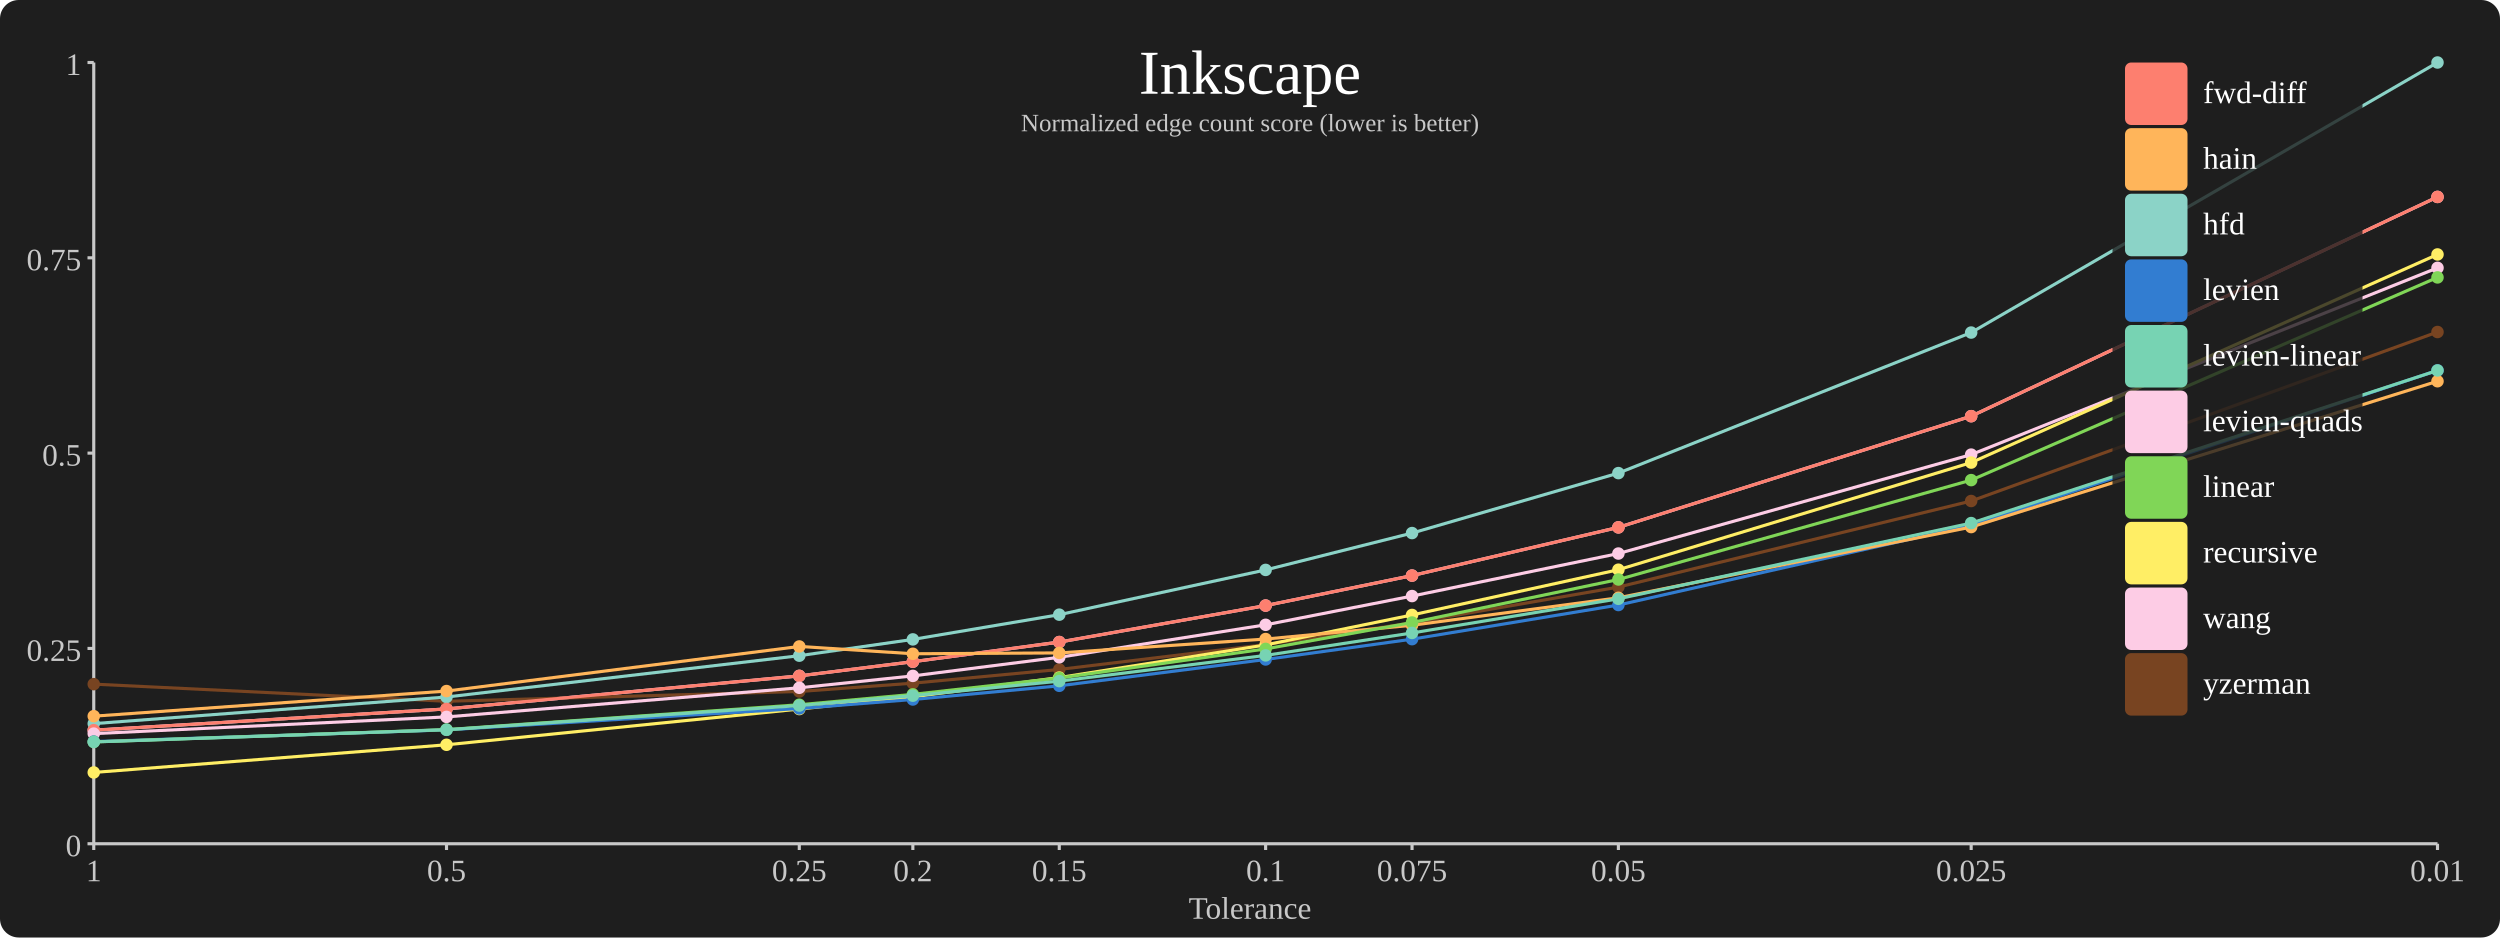
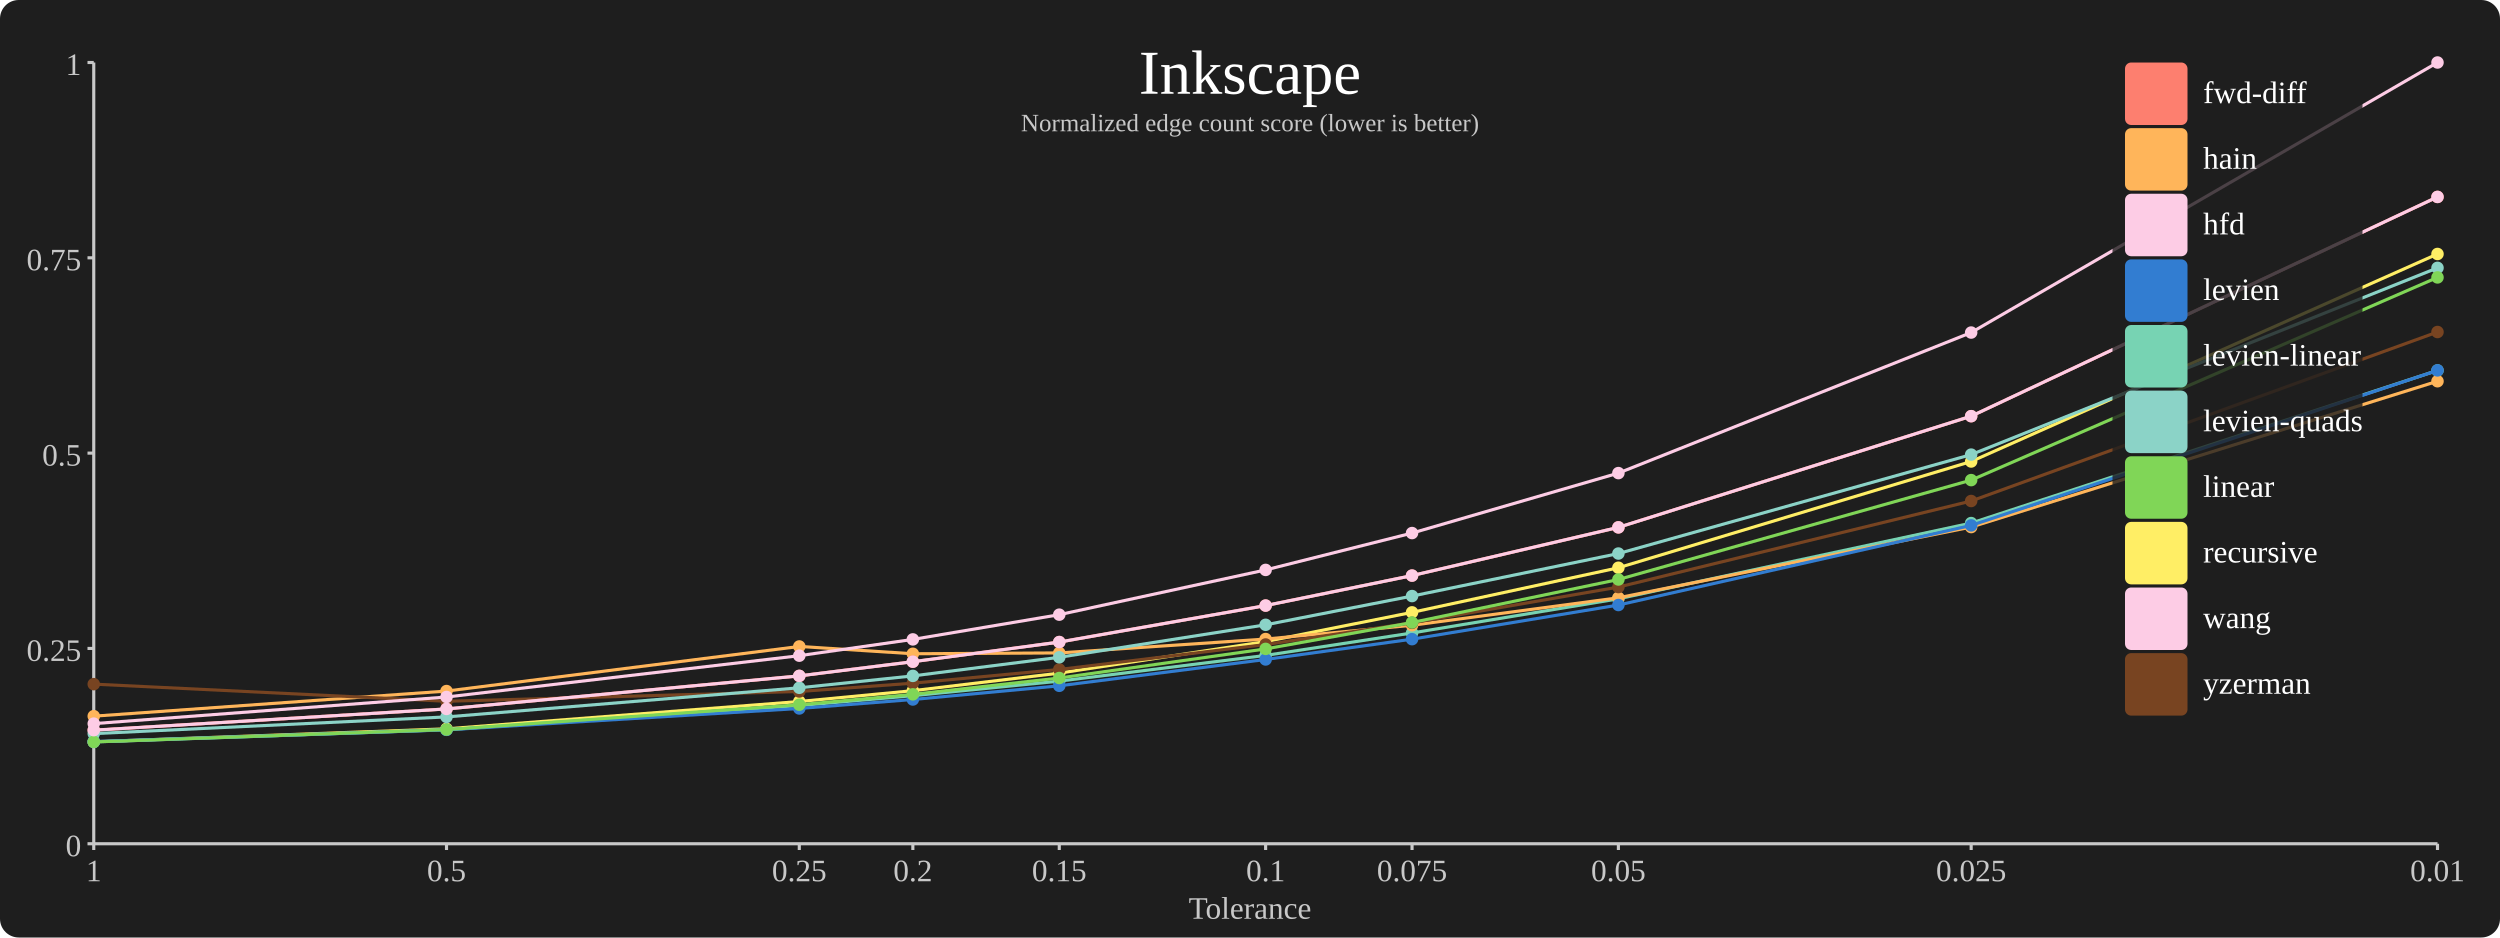
<svg xmlns="http://www.w3.org/2000/svg" viewBox="0 0 800 300">
  <rect x="0" y="0" width="800" height="300" ry="6" style="fill:rgb(30,30,30);stroke:none;fill-opacity:1;stroke-opacity:1;" />
  <path d="M 30 20 L 30 270" style="stroke:rgb(200,200,200);stroke-width:1" />
  <path d="M 30 270 L 780 270" style="stroke:rgb(200,200,200);stroke-width:1" />
  <path d="M 780 270 L 780 272" style="stroke:rgb(200,200,200);stroke-width:1" />
  <text x="780" y="282" style="font-size:10px;fill:rgb(200,200,200);text-anchor:middle;text-align:center;"> 0.01 </text>
  <path d="M 630.772 270 L 630.772 272" style="stroke:rgb(200,200,200);stroke-width:1" />
  <text x="630.772" y="282" style="font-size:10px;fill:rgb(200,200,200);text-anchor:middle;text-align:center;"> 0.025 </text>
  <path d="M 517.886 270 L 517.886 272" style="stroke:rgb(200,200,200);stroke-width:1" />
  <text x="517.886" y="282" style="font-size:10px;fill:rgb(200,200,200);text-anchor:middle;text-align:center;"> 0.05 </text>
  <path d="M 451.852 270 L 451.852 272" style="stroke:rgb(200,200,200);stroke-width:1" />
  <text x="451.852" y="282" style="font-size:10px;fill:rgb(200,200,200);text-anchor:middle;text-align:center;"> 0.075 </text>
  <path d="M 405 270 L 405 272" style="stroke:rgb(200,200,200);stroke-width:1" />
  <text x="405" y="282" style="font-size:10px;fill:rgb(200,200,200);text-anchor:middle;text-align:center;"> 0.1 </text>
  <path d="M 338.966 270 L 338.966 272" style="stroke:rgb(200,200,200);stroke-width:1" />
  <text x="338.966" y="282" style="font-size:10px;fill:rgb(200,200,200);text-anchor:middle;text-align:center;"> 0.15 </text>
  <path d="M 292.114 270 L 292.114 272" style="stroke:rgb(200,200,200);stroke-width:1" />
  <text x="292.114" y="282" style="font-size:10px;fill:rgb(200,200,200);text-anchor:middle;text-align:center;"> 0.2 </text>
  <path d="M 255.773 270 L 255.773 272" style="stroke:rgb(200,200,200);stroke-width:1" />
  <text x="255.773" y="282" style="font-size:10px;fill:rgb(200,200,200);text-anchor:middle;text-align:center;"> 0.25 </text>
  <path d="M 142.886 270 L 142.886 272" style="stroke:rgb(200,200,200);stroke-width:1" />
  <text x="142.886" y="282" style="font-size:10px;fill:rgb(200,200,200);text-anchor:middle;text-align:center;"> 0.5 </text>
  <path d="M 30 270 L 30 272" style="stroke:rgb(200,200,200);stroke-width:1" />
  <text x="30" y="282" style="font-size:10px;fill:rgb(200,200,200);text-anchor:middle;text-align:center;"> 1 </text>
  <path d="M 28 270 L 30 270" style="stroke:rgb(200,200,200);stroke-width:1" />
  <text x="26" y="274" style="font-size:10px;fill:rgb(200,200,200);text-anchor:end;text-align:right;"> 0 </text>
  <path d="M 28 207.5 L 30 207.5" style="stroke:rgb(200,200,200);stroke-width:1" />
  <text x="26" y="211.5" style="font-size:10px;fill:rgb(200,200,200);text-anchor:end;text-align:right;"> 0.25 </text>
  <path d="M 28 145 L 30 145" style="stroke:rgb(200,200,200);stroke-width:1" />
  <text x="26" y="149" style="font-size:10px;fill:rgb(200,200,200);text-anchor:end;text-align:right;"> 0.5 </text>
  <path d="M 28 82.5 L 30 82.5" style="stroke:rgb(200,200,200);stroke-width:1" />
  <text x="26" y="86.5" style="font-size:10px;fill:rgb(200,200,200);text-anchor:end;text-align:right;"> 0.75 </text>
  <path d="M 28 20 L 30 20" style="stroke:rgb(200,200,200);stroke-width:1" />
  <text x="26" y="24" style="font-size:10px;fill:rgb(200,200,200);text-anchor:end;text-align:right;"> 1 </text>
  <text x="400" y="294" style="font-size:10px;fill:rgb(200,200,200);text-anchor:middle;text-align:center;"> Tolerance </text>
+   <circle cx="780" cy="81.275" r="2" style="fill:rgb(255,238,101);stroke:none;fill-opacity:1;stroke-opacity:1;" />
+   <path d="M 780 81.275 L 630.772 147.677" style="stroke:rgb(255,238,101);stroke-width:1" />
+   <circle cx="630.772" cy="147.677" r="2" style="fill:rgb(255,238,101);stroke:none;fill-opacity:1;stroke-opacity:1;" />
+   <path d="M 630.772 147.677 L 517.886 181.677" style="stroke:rgb(255,238,101);stroke-width:1" />
+   <circle cx="517.886" cy="181.677" r="2" style="fill:rgb(255,238,101);stroke:none;fill-opacity:1;stroke-opacity:1;" />
+   <path d="M 517.886 181.677 L 451.852 195.952" style="stroke:rgb(255,238,101);stroke-width:1" />
+   <circle cx="451.852" cy="195.952" r="2" style="fill:rgb(255,238,101);stroke:none;fill-opacity:1;stroke-opacity:1;" />
+   <path d="M 451.852 195.952 L 405 205.295" style="stroke:rgb(255,238,101);stroke-width:1" />
+   <circle cx="405" cy="205.295" r="2" style="fill:rgb(255,238,101);stroke:none;fill-opacity:1;stroke-opacity:1;" />
+   <path d="M 405 205.295 L 338.966 215.4" style="stroke:rgb(255,238,101);stroke-width:1" />
+   <circle cx="338.966" cy="215.4" r="2" style="fill:rgb(255,238,101);stroke:none;fill-opacity:1;stroke-opacity:1;" />
+   <path d="M 338.966 215.4 L 292.114 221.015" style="stroke:rgb(255,238,101);stroke-width:1" />
+   <circle cx="292.114" cy="221.015" r="2" style="fill:rgb(255,238,101);stroke:none;fill-opacity:1;stroke-opacity:1;" />
+   <path d="M 292.114 221.015 L 255.773 224.478" style="stroke:rgb(255,238,101);stroke-width:1" />
+   <circle cx="255.773" cy="224.478" r="2" style="fill:rgb(255,238,101);stroke:none;fill-opacity:1;stroke-opacity:1;" />
+   <path d="M 255.773 224.478 L 142.886 233.225" style="stroke:rgb(255,238,101);stroke-width:1" />
+   <circle cx="142.886" cy="233.225" r="2" style="fill:rgb(255,238,101);stroke:none;fill-opacity:1;stroke-opacity:1;" />
+   <path d="M 142.886 233.225 L 30 237.35" style="stroke:rgb(255,238,101);stroke-width:1" />
+   <circle cx="30" cy="237.35" r="2" style="fill:rgb(255,238,101);stroke:none;fill-opacity:1;stroke-opacity:1;" />
+   <circle cx="780" cy="118.542" r="2" style="fill:rgb(119,211,179);stroke:none;fill-opacity:1;stroke-opacity:1;" />
+   <path d="M 780 118.542 L 630.772 167.385" style="stroke:rgb(119,211,179);stroke-width:1" />
+   <circle cx="630.772" cy="167.385" r="2" style="fill:rgb(119,211,179);stroke:none;fill-opacity:1;stroke-opacity:1;" />
+   <path d="M 630.772 167.385 L 517.886 191.618" style="stroke:rgb(119,211,179);stroke-width:1" />
+   <circle cx="517.886" cy="191.618" r="2" style="fill:rgb(119,211,179);stroke:none;fill-opacity:1;stroke-opacity:1;" />
+   <path d="M 517.886 191.618 L 451.852 202.543" style="stroke:rgb(119,211,179);stroke-width:1" />
+   <circle cx="451.852" cy="202.543" r="2" style="fill:rgb(119,211,179);stroke:none;fill-opacity:1;stroke-opacity:1;" />
+   <path d="M 451.852 202.543 L 405 209.725" style="stroke:rgb(119,211,179);stroke-width:1" />
+   <circle cx="405" cy="209.725" r="2" style="fill:rgb(119,211,179);stroke:none;fill-opacity:1;stroke-opacity:1;" />
+   <path d="M 405 209.725 L 338.966 217.958" style="stroke:rgb(119,211,179);stroke-width:1" />
+   <circle cx="338.966" cy="217.958" r="2" style="fill:rgb(119,211,179);stroke:none;fill-opacity:1;stroke-opacity:1;" />
+   <path d="M 338.966 217.958 L 292.114 222.618" style="stroke:rgb(119,211,179);stroke-width:1" />
+   <circle cx="292.114" cy="222.618" r="2" style="fill:rgb(119,211,179);stroke:none;fill-opacity:1;stroke-opacity:1;" />
+   <path d="M 292.114 222.618 L 255.773 225.775" style="stroke:rgb(119,211,179);stroke-width:1" />
+   <circle cx="255.773" cy="225.775" r="2" style="fill:rgb(119,211,179);stroke:none;fill-opacity:1;stroke-opacity:1;" />
+   <path d="M 255.773 225.775 L 142.886 233.515" style="stroke:rgb(119,211,179);stroke-width:1" />
+   <circle cx="142.886" cy="233.515" r="2" style="fill:rgb(119,211,179);stroke:none;fill-opacity:1;stroke-opacity:1;" />
+   <path d="M 142.886 233.515 L 30 237.425" style="stroke:rgb(119,211,179);stroke-width:1" />
+   <circle cx="30" cy="237.425" r="2" style="fill:rgb(119,211,179);stroke:none;fill-opacity:1;stroke-opacity:1;" />
+   <circle cx="780" cy="121.995" r="2" style="fill:rgb(255,181,90);stroke:none;fill-opacity:1;stroke-opacity:1;" />
+   <path d="M 780 121.995 L 630.772 168.66" style="stroke:rgb(255,181,90);stroke-width:1" />
+   <circle cx="630.772" cy="168.66" r="2" style="fill:rgb(255,181,90);stroke:none;fill-opacity:1;stroke-opacity:1;" />
+   <path d="M 630.772 168.66 L 517.886 191.287" style="stroke:rgb(255,181,90);stroke-width:1" />
+   <circle cx="517.886" cy="191.287" r="2" style="fill:rgb(255,181,90);stroke:none;fill-opacity:1;stroke-opacity:1;" />
+   <path d="M 517.886 191.287 L 451.852 200.085" style="stroke:rgb(255,181,90);stroke-width:1" />
+   <circle cx="451.852" cy="200.085" r="2" style="fill:rgb(255,181,90);stroke:none;fill-opacity:1;stroke-opacity:1;" />
+   <path d="M 451.852 200.085 L 405 204.493" style="stroke:rgb(255,181,90);stroke-width:1" />
+   <circle cx="405" cy="204.493" r="2" style="fill:rgb(255,181,90);stroke:none;fill-opacity:1;stroke-opacity:1;" />
+   <path d="M 405 204.493 L 338.966 208.933" style="stroke:rgb(255,181,90);stroke-width:1" />
+   <circle cx="338.966" cy="208.933" r="2" style="fill:rgb(255,181,90);stroke:none;fill-opacity:1;stroke-opacity:1;" />
+   <path d="M 338.966 208.933 L 292.114 209.208" style="stroke:rgb(255,181,90);stroke-width:1" />
+   <circle cx="292.114" cy="209.208" r="2" style="fill:rgb(255,181,90);stroke:none;fill-opacity:1;stroke-opacity:1;" />
+   <path d="M 292.114 209.208 L 255.773 206.865" style="stroke:rgb(255,181,90);stroke-width:1" />
+   <circle cx="255.773" cy="206.865" r="2" style="fill:rgb(255,181,90);stroke:none;fill-opacity:1;stroke-opacity:1;" />
+   <path d="M 255.773 206.865 L 142.886 221.137" style="stroke:rgb(255,181,90);stroke-width:1" />
+   <circle cx="142.886" cy="221.137" r="2" style="fill:rgb(255,181,90);stroke:none;fill-opacity:1;stroke-opacity:1;" />
+   <path d="M 142.886 221.137 L 30 229.175" style="stroke:rgb(255,181,90);stroke-width:1" />
+   <circle cx="30" cy="229.175" r="2" style="fill:rgb(255,181,90);stroke:none;fill-opacity:1;stroke-opacity:1;" />
+   <circle cx="780" cy="106.242" r="2" style="fill:rgb(120,68,33);stroke:none;fill-opacity:1;stroke-opacity:1;" />
+   <path d="M 780 106.242 L 630.772 160.323" style="stroke:rgb(120,68,33);stroke-width:1" />
+   <circle cx="630.772" cy="160.323" r="2" style="fill:rgb(120,68,33);stroke:none;fill-opacity:1;stroke-opacity:1;" />
+   <path d="M 630.772 160.323 L 517.886 187.86" style="stroke:rgb(120,68,33);stroke-width:1" />
+   <circle cx="517.886" cy="187.86" r="2" style="fill:rgb(120,68,33);stroke:none;fill-opacity:1;stroke-opacity:1;" />
+   <path d="M 517.886 187.86 L 451.852 199.31" style="stroke:rgb(120,68,33);stroke-width:1" />
+   <circle cx="451.852" cy="199.31" r="2" style="fill:rgb(120,68,33);stroke:none;fill-opacity:1;stroke-opacity:1;" />
+   <path d="M 451.852 199.31 L 405 206.238" style="stroke:rgb(120,68,33);stroke-width:1" />
+   <circle cx="405" cy="206.238" r="2" style="fill:rgb(120,68,33);stroke:none;fill-opacity:1;stroke-opacity:1;" />
+   <path d="M 405 206.238 L 338.966 214.22" style="stroke:rgb(120,68,33);stroke-width:1" />
+   <circle cx="338.966" cy="214.22" r="2" style="fill:rgb(120,68,33);stroke:none;fill-opacity:1;stroke-opacity:1;" />
+   <path d="M 338.966 214.22 L 292.114 218.615" style="stroke:rgb(120,68,33);stroke-width:1" />
+   <circle cx="292.114" cy="218.615" r="2" style="fill:rgb(120,68,33);stroke:none;fill-opacity:1;stroke-opacity:1;" />
+   <path d="M 292.114 218.615 L 255.773 221.275" style="stroke:rgb(120,68,33);stroke-width:1" />
+   <circle cx="255.773" cy="221.275" r="2" style="fill:rgb(120,68,33);stroke:none;fill-opacity:1;stroke-opacity:1;" />
+   <path d="M 255.773 221.275 L 142.886 224.407" style="stroke:rgb(120,68,33);stroke-width:1" />
+   <circle cx="142.886" cy="224.407" r="2" style="fill:rgb(120,68,33);stroke:none;fill-opacity:1;stroke-opacity:1;" />
+   <path d="M 142.886 224.407 L 30 218.925" style="stroke:rgb(120,68,33);stroke-width:1" />
+   <circle cx="30" cy="218.925" r="2" style="fill:rgb(120,68,33);stroke:none;fill-opacity:1;stroke-opacity:1;" />
+   <circle cx="780" cy="118.528" r="2" style="fill:rgb(50,125,209);stroke:none;fill-opacity:1;stroke-opacity:1;" />
+   <path d="M 780 118.528 L 630.772 168.123" style="stroke:rgb(50,125,209);stroke-width:1" />
+   <circle cx="630.772" cy="168.123" r="2" style="fill:rgb(50,125,209);stroke:none;fill-opacity:1;stroke-opacity:1;" />
+   <path d="M 630.772 168.123 L 517.886 193.607" style="stroke:rgb(50,125,209);stroke-width:1" />
+   <circle cx="517.886" cy="193.607" r="2" style="fill:rgb(50,125,209);stroke:none;fill-opacity:1;stroke-opacity:1;" />
+   <path d="M 517.886 193.607 L 451.852 204.53" style="stroke:rgb(50,125,209);stroke-width:1" />
+   <circle cx="451.852" cy="204.53" r="2" style="fill:rgb(50,125,209);stroke:none;fill-opacity:1;stroke-opacity:1;" />
+   <path d="M 451.852 204.53 L 405 211.028" style="stroke:rgb(50,125,209);stroke-width:1" />
+   <circle cx="405" cy="211.028" r="2" style="fill:rgb(50,125,209);stroke:none;fill-opacity:1;stroke-opacity:1;" />
+   <path d="M 405 211.028 L 338.966 219.458" style="stroke:rgb(50,125,209);stroke-width:1" />
+   <circle cx="338.966" cy="219.458" r="2" style="fill:rgb(50,125,209);stroke:none;fill-opacity:1;stroke-opacity:1;" />
+   <path d="M 338.966 219.458 L 292.114 223.84" style="stroke:rgb(50,125,209);stroke-width:1" />
+   <circle cx="292.114" cy="223.84" r="2" style="fill:rgb(50,125,209);stroke:none;fill-opacity:1;stroke-opacity:1;" />
+   <path d="M 292.114 223.84 L 255.773 226.71" style="stroke:rgb(50,125,209);stroke-width:1" />
+   <circle cx="255.773" cy="226.71" r="2" style="fill:rgb(50,125,209);stroke:none;fill-opacity:1;stroke-opacity:1;" />
+   <path d="M 255.773 226.71 L 142.886 233.553" style="stroke:rgb(50,125,209);stroke-width:1" />
+   <circle cx="142.886" cy="233.553" r="2" style="fill:rgb(50,125,209);stroke:none;fill-opacity:1;stroke-opacity:1;" />
+   <path d="M 142.886 233.553 L 30 237.295" style="stroke:rgb(50,125,209);stroke-width:1" />
+   <circle cx="30" cy="237.295" r="2" style="fill:rgb(50,125,209);stroke:none;fill-opacity:1;stroke-opacity:1;" />
+   <circle cx="780" cy="63.015" r="2" style="fill:rgb(253,127,111);stroke:none;fill-opacity:1;stroke-opacity:1;" />
+   <path d="M 780 63.015 L 630.772 133.175" style="stroke:rgb(253,127,111);stroke-width:1" />
+   <circle cx="630.772" cy="133.175" r="2" style="fill:rgb(253,127,111);stroke:none;fill-opacity:1;stroke-opacity:1;" />
+   <path d="M 630.772 133.175 L 517.886 168.755" style="stroke:rgb(253,127,111);stroke-width:1" />
+   <circle cx="517.886" cy="168.755" r="2" style="fill:rgb(253,127,111);stroke:none;fill-opacity:1;stroke-opacity:1;" />
+   <path d="M 517.886 168.755 L 451.852 184.188" style="stroke:rgb(253,127,111);stroke-width:1" />
+   <circle cx="451.852" cy="184.188" r="2" style="fill:rgb(253,127,111);stroke:none;fill-opacity:1;stroke-opacity:1;" />
+   <path d="M 451.852 184.188 L 405 193.782" style="stroke:rgb(253,127,111);stroke-width:1" />
+   <circle cx="405" cy="193.782" r="2" style="fill:rgb(253,127,111);stroke:none;fill-opacity:1;stroke-opacity:1;" />
+   <path d="M 405 193.782 L 338.966 205.457" style="stroke:rgb(253,127,111);stroke-width:1" />
+   <circle cx="338.966" cy="205.457" r="2" style="fill:rgb(253,127,111);stroke:none;fill-opacity:1;stroke-opacity:1;" />
+   <path d="M 338.966 205.457 L 292.114 211.743" style="stroke:rgb(253,127,111);stroke-width:1" />
+   <circle cx="292.114" cy="211.743" r="2" style="fill:rgb(253,127,111);stroke:none;fill-opacity:1;stroke-opacity:1;" />
+   <path d="M 292.114 211.743 L 255.773 216.28" style="stroke:rgb(253,127,111);stroke-width:1" />
+   <circle cx="255.773" cy="216.28" r="2" style="fill:rgb(253,127,111);stroke:none;fill-opacity:1;stroke-opacity:1;" />
+   <path d="M 255.773 216.28 L 142.886 226.855" style="stroke:rgb(253,127,111);stroke-width:1" />
+   <circle cx="142.886" cy="226.855" r="2" style="fill:rgb(253,127,111);stroke:none;fill-opacity:1;stroke-opacity:1;" />
+   <path d="M 142.886 226.855 L 30 233.655" style="stroke:rgb(253,127,111);stroke-width:1" />
+   <circle cx="30" cy="233.655" r="2" style="fill:rgb(253,127,111);stroke:none;fill-opacity:1;stroke-opacity:1;" />
+   <circle cx="780" cy="85.715" r="2" style="fill:rgb(139,211,199);stroke:none;fill-opacity:1;stroke-opacity:1;" />
+   <path d="M 780 85.715 L 630.772 145.475" style="stroke:rgb(139,211,199);stroke-width:1" />
+   <circle cx="630.772" cy="145.475" r="2" style="fill:rgb(139,211,199);stroke:none;fill-opacity:1;stroke-opacity:1;" />
+   <path d="M 630.772 145.475 L 517.886 177.132" style="stroke:rgb(139,211,199);stroke-width:1" />
+   <circle cx="517.886" cy="177.132" r="2" style="fill:rgb(139,211,199);stroke:none;fill-opacity:1;stroke-opacity:1;" />
+   <path d="M 517.886 177.132 L 451.852 190.74" style="stroke:rgb(139,211,199);stroke-width:1" />
+   <circle cx="451.852" cy="190.74" r="2" style="fill:rgb(139,211,199);stroke:none;fill-opacity:1;stroke-opacity:1;" />
+   <path d="M 451.852 190.74 L 405 199.938" style="stroke:rgb(139,211,199);stroke-width:1" />
+   <circle cx="405" cy="199.938" r="2" style="fill:rgb(139,211,199);stroke:none;fill-opacity:1;stroke-opacity:1;" />
+   <path d="M 405 199.938 L 338.966 210.333" style="stroke:rgb(139,211,199);stroke-width:1" />
+   <circle cx="338.966" cy="210.333" r="2" style="fill:rgb(139,211,199);stroke:none;fill-opacity:1;stroke-opacity:1;" />
+   <path d="M 338.966 210.333 L 292.114 216.285" style="stroke:rgb(139,211,199);stroke-width:1" />
+   <circle cx="292.114" cy="216.285" r="2" style="fill:rgb(139,211,199);stroke:none;fill-opacity:1;stroke-opacity:1;" />
+   <path d="M 292.114 216.285 L 255.773 220.093" style="stroke:rgb(139,211,199);stroke-width:1" />
+   <circle cx="255.773" cy="220.093" r="2" style="fill:rgb(139,211,199);stroke:none;fill-opacity:1;stroke-opacity:1;" />
+   <path d="M 255.773 220.093 L 142.886 229.41" style="stroke:rgb(139,211,199);stroke-width:1" />
+   <circle cx="142.886" cy="229.41" r="2" style="fill:rgb(139,211,199);stroke:none;fill-opacity:1;stroke-opacity:1;" />
+   <path d="M 142.886 229.41 L 30 234.755" style="stroke:rgb(139,211,199);stroke-width:1" />
+   <circle cx="30" cy="234.755" r="2" style="fill:rgb(139,211,199);stroke:none;fill-opacity:1;stroke-opacity:1;" />
+   <circle cx="780" cy="20" r="2" style="fill:rgb(253,204,229);stroke:none;fill-opacity:1;stroke-opacity:1;" />
+   <path d="M 780 20 L 630.772 106.417" style="stroke:rgb(253,204,229);stroke-width:1" />
+   <circle cx="630.772" cy="106.417" r="2" style="fill:rgb(253,204,229);stroke:none;fill-opacity:1;stroke-opacity:1;" />
+   <path d="M 630.772 106.417 L 517.886 151.39" style="stroke:rgb(253,204,229);stroke-width:1" />
+   <circle cx="517.886" cy="151.39" r="2" style="fill:rgb(253,204,229);stroke:none;fill-opacity:1;stroke-opacity:1;" />
+   <path d="M 517.886 151.39 L 451.852 170.58" style="stroke:rgb(253,204,229);stroke-width:1" />
+   <circle cx="451.852" cy="170.58" r="2" style="fill:rgb(253,204,229);stroke:none;fill-opacity:1;stroke-opacity:1;" />
+   <path d="M 451.852 170.58 L 405 182.373" style="stroke:rgb(253,204,229);stroke-width:1" />
+   <circle cx="405" cy="182.373" r="2" style="fill:rgb(253,204,229);stroke:none;fill-opacity:1;stroke-opacity:1;" />
+   <path d="M 405 182.373 L 338.966 196.692" style="stroke:rgb(253,204,229);stroke-width:1" />
+   <circle cx="338.966" cy="196.692" r="2" style="fill:rgb(253,204,229);stroke:none;fill-opacity:1;stroke-opacity:1;" />
+   <path d="M 338.966 196.692 L 292.114 204.607" style="stroke:rgb(253,204,229);stroke-width:1" />
+   <circle cx="292.114" cy="204.607" r="2" style="fill:rgb(253,204,229);stroke:none;fill-opacity:1;stroke-opacity:1;" />
+   <path d="M 292.114 204.607 L 255.773 209.82" style="stroke:rgb(253,204,229);stroke-width:1" />
+   <circle cx="255.773" cy="209.82" r="2" style="fill:rgb(253,204,229);stroke:none;fill-opacity:1;stroke-opacity:1;" />
+   <path d="M 255.773 209.82 L 142.886 223.037" style="stroke:rgb(253,204,229);stroke-width:1" />
+   <circle cx="142.886" cy="223.037" r="2" style="fill:rgb(253,204,229);stroke:none;fill-opacity:1;stroke-opacity:1;" />
+   <path d="M 142.886 223.037 L 30 231.558" style="stroke:rgb(253,204,229);stroke-width:1" />
+   <circle cx="30" cy="231.558" r="2" style="fill:rgb(253,204,229);stroke:none;fill-opacity:1;stroke-opacity:1;" />
+   <circle cx="780" cy="88.77" r="2" style="fill:rgb(128,214,87);stroke:none;fill-opacity:1;stroke-opacity:1;" />
+   <path d="M 780 88.77 L 630.772 153.632" style="stroke:rgb(128,214,87);stroke-width:1" />
+   <circle cx="630.772" cy="153.632" r="2" style="fill:rgb(128,214,87);stroke:none;fill-opacity:1;stroke-opacity:1;" />
+   <path d="M 630.772 153.632 L 517.886 185.435" style="stroke:rgb(128,214,87);stroke-width:1" />
+   <circle cx="517.886" cy="185.435" r="2" style="fill:rgb(128,214,87);stroke:none;fill-opacity:1;stroke-opacity:1;" />
+   <path d="M 517.886 185.435 L 451.852 199.202" style="stroke:rgb(128,214,87);stroke-width:1" />
+   <circle cx="451.852" cy="199.202" r="2" style="fill:rgb(128,214,87);stroke:none;fill-opacity:1;stroke-opacity:1;" />
+   <path d="M 451.852 199.202 L 405 207.647" style="stroke:rgb(128,214,87);stroke-width:1" />
+   <circle cx="405" cy="207.647" r="2" style="fill:rgb(128,214,87);stroke:none;fill-opacity:1;stroke-opacity:1;" />
+   <path d="M 405 207.647 L 338.966 216.963" style="stroke:rgb(128,214,87);stroke-width:1" />
+   <circle cx="338.966" cy="216.963" r="2" style="fill:rgb(128,214,87);stroke:none;fill-opacity:1;stroke-opacity:1;" />
+   <path d="M 338.966 216.963 L 292.114 222.188" style="stroke:rgb(128,214,87);stroke-width:1" />
+   <circle cx="292.114" cy="222.188" r="2" style="fill:rgb(128,214,87);stroke:none;fill-opacity:1;stroke-opacity:1;" />
+   <path d="M 292.114 222.188 L 255.773 225.51" style="stroke:rgb(128,214,87);stroke-width:1" />
+   <circle cx="255.773" cy="225.51" r="2" style="fill:rgb(128,214,87);stroke:none;fill-opacity:1;stroke-opacity:1;" />
+   <path d="M 255.773 225.51 L 142.886 233.475" style="stroke:rgb(128,214,87);stroke-width:1" />
+   <circle cx="142.886" cy="233.475" r="2" style="fill:rgb(128,214,87);stroke:none;fill-opacity:1;stroke-opacity:1;" />
+   <path d="M 142.886 233.475 L 30 237.405" style="stroke:rgb(128,214,87);stroke-width:1" />
+   <circle cx="30" cy="237.405" r="2" style="fill:rgb(128,214,87);stroke:none;fill-opacity:1;stroke-opacity:1;" />
  <circle cx="780" cy="63.015" r="2" style="fill:rgb(253,204,229);stroke:none;fill-opacity:1;stroke-opacity:1;" />
  <path d="M 780 63.015 L 630.772 133.175" style="stroke:rgb(253,204,229);stroke-width:1" />
  <circle cx="630.772" cy="133.175" r="2" style="fill:rgb(253,204,229);stroke:none;fill-opacity:1;stroke-opacity:1;" />
  <path d="M 630.772 133.175 L 517.886 168.755" style="stroke:rgb(253,204,229);stroke-width:1" />
  <circle cx="517.886" cy="168.755" r="2" style="fill:rgb(253,204,229);stroke:none;fill-opacity:1;stroke-opacity:1;" />
  <path d="M 517.886 168.755 L 451.852 184.188" style="stroke:rgb(253,204,229);stroke-width:1" />
  <circle cx="451.852" cy="184.188" r="2" style="fill:rgb(253,204,229);stroke:none;fill-opacity:1;stroke-opacity:1;" />
  <path d="M 451.852 184.188 L 405 193.782" style="stroke:rgb(253,204,229);stroke-width:1" />
  <circle cx="405" cy="193.782" r="2" style="fill:rgb(253,204,229);stroke:none;fill-opacity:1;stroke-opacity:1;" />
  <path d="M 405 193.782 L 338.966 205.457" style="stroke:rgb(253,204,229);stroke-width:1" />
  <circle cx="338.966" cy="205.457" r="2" style="fill:rgb(253,204,229);stroke:none;fill-opacity:1;stroke-opacity:1;" />
  <path d="M 338.966 205.457 L 292.114 211.743" style="stroke:rgb(253,204,229);stroke-width:1" />
  <circle cx="292.114" cy="211.743" r="2" style="fill:rgb(253,204,229);stroke:none;fill-opacity:1;stroke-opacity:1;" />
  <path d="M 292.114 211.743 L 255.773 216.28" style="stroke:rgb(253,204,229);stroke-width:1" />
  <circle cx="255.773" cy="216.28" r="2" style="fill:rgb(253,204,229);stroke:none;fill-opacity:1;stroke-opacity:1;" />
  <path d="M 255.773 216.28 L 142.886 226.855" style="stroke:rgb(253,204,229);stroke-width:1" />
  <circle cx="142.886" cy="226.855" r="2" style="fill:rgb(253,204,229);stroke:none;fill-opacity:1;stroke-opacity:1;" />
  <path d="M 142.886 226.855 L 30 233.655" style="stroke:rgb(253,204,229);stroke-width:1" />
  <circle cx="30" cy="233.655" r="2" style="fill:rgb(253,204,229);stroke:none;fill-opacity:1;stroke-opacity:1;" />
-   <circle cx="780" cy="106.242" r="2" style="fill:rgb(120,68,33);stroke:none;fill-opacity:1;stroke-opacity:1;" />
-   <path d="M 780 106.242 L 630.772 160.323" style="stroke:rgb(120,68,33);stroke-width:1" />
-   <circle cx="630.772" cy="160.323" r="2" style="fill:rgb(120,68,33);stroke:none;fill-opacity:1;stroke-opacity:1;" />
-   <path d="M 630.772 160.323 L 517.886 187.86" style="stroke:rgb(120,68,33);stroke-width:1" />
-   <circle cx="517.886" cy="187.86" r="2" style="fill:rgb(120,68,33);stroke:none;fill-opacity:1;stroke-opacity:1;" />
-   <path d="M 517.886 187.86 L 451.852 199.31" style="stroke:rgb(120,68,33);stroke-width:1" />
-   <circle cx="451.852" cy="199.31" r="2" style="fill:rgb(120,68,33);stroke:none;fill-opacity:1;stroke-opacity:1;" />
-   <path d="M 451.852 199.31 L 405 206.238" style="stroke:rgb(120,68,33);stroke-width:1" />
-   <circle cx="405" cy="206.238" r="2" style="fill:rgb(120,68,33);stroke:none;fill-opacity:1;stroke-opacity:1;" />
-   <path d="M 405 206.238 L 338.966 214.22" style="stroke:rgb(120,68,33);stroke-width:1" />
-   <circle cx="338.966" cy="214.22" r="2" style="fill:rgb(120,68,33);stroke:none;fill-opacity:1;stroke-opacity:1;" />
-   <path d="M 338.966 214.22 L 292.114 218.615" style="stroke:rgb(120,68,33);stroke-width:1" />
-   <circle cx="292.114" cy="218.615" r="2" style="fill:rgb(120,68,33);stroke:none;fill-opacity:1;stroke-opacity:1;" />
-   <path d="M 292.114 218.615 L 255.773 221.275" style="stroke:rgb(120,68,33);stroke-width:1" />
-   <circle cx="255.773" cy="221.275" r="2" style="fill:rgb(120,68,33);stroke:none;fill-opacity:1;stroke-opacity:1;" />
-   <path d="M 255.773 221.275 L 142.886 224.407" style="stroke:rgb(120,68,33);stroke-width:1" />
-   <circle cx="142.886" cy="224.407" r="2" style="fill:rgb(120,68,33);stroke:none;fill-opacity:1;stroke-opacity:1;" />
-   <path d="M 142.886 224.407 L 30 218.925" style="stroke:rgb(120,68,33);stroke-width:1" />
-   <circle cx="30" cy="218.925" r="2" style="fill:rgb(120,68,33);stroke:none;fill-opacity:1;stroke-opacity:1;" />
-   <circle cx="780" cy="20" r="2" style="fill:rgb(139,211,199);stroke:none;fill-opacity:1;stroke-opacity:1;" />
-   <path d="M 780 20 L 630.772 106.417" style="stroke:rgb(139,211,199);stroke-width:1" />
-   <circle cx="630.772" cy="106.417" r="2" style="fill:rgb(139,211,199);stroke:none;fill-opacity:1;stroke-opacity:1;" />
-   <path d="M 630.772 106.417 L 517.886 151.39" style="stroke:rgb(139,211,199);stroke-width:1" />
-   <circle cx="517.886" cy="151.39" r="2" style="fill:rgb(139,211,199);stroke:none;fill-opacity:1;stroke-opacity:1;" />
-   <path d="M 517.886 151.39 L 451.852 170.58" style="stroke:rgb(139,211,199);stroke-width:1" />
-   <circle cx="451.852" cy="170.58" r="2" style="fill:rgb(139,211,199);stroke:none;fill-opacity:1;stroke-opacity:1;" />
-   <path d="M 451.852 170.58 L 405 182.373" style="stroke:rgb(139,211,199);stroke-width:1" />
-   <circle cx="405" cy="182.373" r="2" style="fill:rgb(139,211,199);stroke:none;fill-opacity:1;stroke-opacity:1;" />
-   <path d="M 405 182.373 L 338.966 196.692" style="stroke:rgb(139,211,199);stroke-width:1" />
-   <circle cx="338.966" cy="196.692" r="2" style="fill:rgb(139,211,199);stroke:none;fill-opacity:1;stroke-opacity:1;" />
-   <path d="M 338.966 196.692 L 292.114 204.607" style="stroke:rgb(139,211,199);stroke-width:1" />
-   <circle cx="292.114" cy="204.607" r="2" style="fill:rgb(139,211,199);stroke:none;fill-opacity:1;stroke-opacity:1;" />
-   <path d="M 292.114 204.607 L 255.773 209.82" style="stroke:rgb(139,211,199);stroke-width:1" />
-   <circle cx="255.773" cy="209.82" r="2" style="fill:rgb(139,211,199);stroke:none;fill-opacity:1;stroke-opacity:1;" />
-   <path d="M 255.773 209.82 L 142.886 223.037" style="stroke:rgb(139,211,199);stroke-width:1" />
-   <circle cx="142.886" cy="223.037" r="2" style="fill:rgb(139,211,199);stroke:none;fill-opacity:1;stroke-opacity:1;" />
-   <path d="M 142.886 223.037 L 30 231.558" style="stroke:rgb(139,211,199);stroke-width:1" />
-   <circle cx="30" cy="231.558" r="2" style="fill:rgb(139,211,199);stroke:none;fill-opacity:1;stroke-opacity:1;" />
-   <circle cx="780" cy="63.015" r="2" style="fill:rgb(253,127,111);stroke:none;fill-opacity:1;stroke-opacity:1;" />
-   <path d="M 780 63.015 L 630.772 133.175" style="stroke:rgb(253,127,111);stroke-width:1" />
-   <circle cx="630.772" cy="133.175" r="2" style="fill:rgb(253,127,111);stroke:none;fill-opacity:1;stroke-opacity:1;" />
-   <path d="M 630.772 133.175 L 517.886 168.755" style="stroke:rgb(253,127,111);stroke-width:1" />
-   <circle cx="517.886" cy="168.755" r="2" style="fill:rgb(253,127,111);stroke:none;fill-opacity:1;stroke-opacity:1;" />
-   <path d="M 517.886 168.755 L 451.852 184.188" style="stroke:rgb(253,127,111);stroke-width:1" />
-   <circle cx="451.852" cy="184.188" r="2" style="fill:rgb(253,127,111);stroke:none;fill-opacity:1;stroke-opacity:1;" />
-   <path d="M 451.852 184.188 L 405 193.782" style="stroke:rgb(253,127,111);stroke-width:1" />
-   <circle cx="405" cy="193.782" r="2" style="fill:rgb(253,127,111);stroke:none;fill-opacity:1;stroke-opacity:1;" />
-   <path d="M 405 193.782 L 338.966 205.457" style="stroke:rgb(253,127,111);stroke-width:1" />
-   <circle cx="338.966" cy="205.457" r="2" style="fill:rgb(253,127,111);stroke:none;fill-opacity:1;stroke-opacity:1;" />
-   <path d="M 338.966 205.457 L 292.114 211.743" style="stroke:rgb(253,127,111);stroke-width:1" />
-   <circle cx="292.114" cy="211.743" r="2" style="fill:rgb(253,127,111);stroke:none;fill-opacity:1;stroke-opacity:1;" />
-   <path d="M 292.114 211.743 L 255.773 216.28" style="stroke:rgb(253,127,111);stroke-width:1" />
-   <circle cx="255.773" cy="216.28" r="2" style="fill:rgb(253,127,111);stroke:none;fill-opacity:1;stroke-opacity:1;" />
-   <path d="M 255.773 216.28 L 142.886 226.855" style="stroke:rgb(253,127,111);stroke-width:1" />
-   <circle cx="142.886" cy="226.855" r="2" style="fill:rgb(253,127,111);stroke:none;fill-opacity:1;stroke-opacity:1;" />
-   <path d="M 142.886 226.855 L 30 233.655" style="stroke:rgb(253,127,111);stroke-width:1" />
-   <circle cx="30" cy="233.655" r="2" style="fill:rgb(253,127,111);stroke:none;fill-opacity:1;stroke-opacity:1;" />
-   <circle cx="780" cy="85.715" r="2" style="fill:rgb(253,204,229);stroke:none;fill-opacity:1;stroke-opacity:1;" />
-   <path d="M 780 85.715 L 630.772 145.475" style="stroke:rgb(253,204,229);stroke-width:1" />
-   <circle cx="630.772" cy="145.475" r="2" style="fill:rgb(253,204,229);stroke:none;fill-opacity:1;stroke-opacity:1;" />
-   <path d="M 630.772 145.475 L 517.886 177.132" style="stroke:rgb(253,204,229);stroke-width:1" />
-   <circle cx="517.886" cy="177.132" r="2" style="fill:rgb(253,204,229);stroke:none;fill-opacity:1;stroke-opacity:1;" />
-   <path d="M 517.886 177.132 L 451.852 190.74" style="stroke:rgb(253,204,229);stroke-width:1" />
-   <circle cx="451.852" cy="190.74" r="2" style="fill:rgb(253,204,229);stroke:none;fill-opacity:1;stroke-opacity:1;" />
-   <path d="M 451.852 190.74 L 405 199.938" style="stroke:rgb(253,204,229);stroke-width:1" />
-   <circle cx="405" cy="199.938" r="2" style="fill:rgb(253,204,229);stroke:none;fill-opacity:1;stroke-opacity:1;" />
-   <path d="M 405 199.938 L 338.966 210.333" style="stroke:rgb(253,204,229);stroke-width:1" />
-   <circle cx="338.966" cy="210.333" r="2" style="fill:rgb(253,204,229);stroke:none;fill-opacity:1;stroke-opacity:1;" />
-   <path d="M 338.966 210.333 L 292.114 216.285" style="stroke:rgb(253,204,229);stroke-width:1" />
-   <circle cx="292.114" cy="216.285" r="2" style="fill:rgb(253,204,229);stroke:none;fill-opacity:1;stroke-opacity:1;" />
-   <path d="M 292.114 216.285 L 255.773 220.093" style="stroke:rgb(253,204,229);stroke-width:1" />
-   <circle cx="255.773" cy="220.093" r="2" style="fill:rgb(253,204,229);stroke:none;fill-opacity:1;stroke-opacity:1;" />
-   <path d="M 255.773 220.093 L 142.886 229.41" style="stroke:rgb(253,204,229);stroke-width:1" />
-   <circle cx="142.886" cy="229.41" r="2" style="fill:rgb(253,204,229);stroke:none;fill-opacity:1;stroke-opacity:1;" />
-   <path d="M 142.886 229.41 L 30 234.755" style="stroke:rgb(253,204,229);stroke-width:1" />
-   <circle cx="30" cy="234.755" r="2" style="fill:rgb(253,204,229);stroke:none;fill-opacity:1;stroke-opacity:1;" />
-   <circle cx="780" cy="81.422" r="2" style="fill:rgb(255,238,101);stroke:none;fill-opacity:1;stroke-opacity:1;" />
-   <path d="M 780 81.422 L 630.772 148.025" style="stroke:rgb(255,238,101);stroke-width:1" />
-   <circle cx="630.772" cy="148.025" r="2" style="fill:rgb(255,238,101);stroke:none;fill-opacity:1;stroke-opacity:1;" />
-   <path d="M 630.772 148.025 L 517.886 182.305" style="stroke:rgb(255,238,101);stroke-width:1" />
-   <circle cx="517.886" cy="182.305" r="2" style="fill:rgb(255,238,101);stroke:none;fill-opacity:1;stroke-opacity:1;" />
-   <path d="M 517.886 182.305 L 451.852 196.785" style="stroke:rgb(255,238,101);stroke-width:1" />
-   <circle cx="451.852" cy="196.785" r="2" style="fill:rgb(255,238,101);stroke:none;fill-opacity:1;stroke-opacity:1;" />
-   <path d="M 451.852 196.785 L 405 206.373" style="stroke:rgb(255,238,101);stroke-width:1" />
-   <circle cx="405" cy="206.373" r="2" style="fill:rgb(255,238,101);stroke:none;fill-opacity:1;stroke-opacity:1;" />
-   <path d="M 405 206.373 L 338.966 216.815" style="stroke:rgb(255,238,101);stroke-width:1" />
-   <circle cx="338.966" cy="216.815" r="2" style="fill:rgb(255,238,101);stroke:none;fill-opacity:1;stroke-opacity:1;" />
-   <path d="M 338.966 216.815 L 292.114 222.993" style="stroke:rgb(255,238,101);stroke-width:1" />
-   <circle cx="292.114" cy="222.993" r="2" style="fill:rgb(255,238,101);stroke:none;fill-opacity:1;stroke-opacity:1;" />
-   <path d="M 292.114 222.993 L 255.773 226.895" style="stroke:rgb(255,238,101);stroke-width:1" />
-   <circle cx="255.773" cy="226.895" r="2" style="fill:rgb(255,238,101);stroke:none;fill-opacity:1;stroke-opacity:1;" />
-   <path d="M 255.773 226.895 L 142.886 238.33" style="stroke:rgb(255,238,101);stroke-width:1" />
-   <circle cx="142.886" cy="238.33" r="2" style="fill:rgb(255,238,101);stroke:none;fill-opacity:1;stroke-opacity:1;" />
-   <path d="M 142.886 238.33 L 30 247.185" style="stroke:rgb(255,238,101);stroke-width:1" />
-   <circle cx="30" cy="247.185" r="2" style="fill:rgb(255,238,101);stroke:none;fill-opacity:1;stroke-opacity:1;" />
-   <circle cx="780" cy="118.528" r="2" style="fill:rgb(50,125,209);stroke:none;fill-opacity:1;stroke-opacity:1;" />
-   <path d="M 780 118.528 L 630.772 168.123" style="stroke:rgb(50,125,209);stroke-width:1" />
-   <circle cx="630.772" cy="168.123" r="2" style="fill:rgb(50,125,209);stroke:none;fill-opacity:1;stroke-opacity:1;" />
-   <path d="M 630.772 168.123 L 517.886 193.607" style="stroke:rgb(50,125,209);stroke-width:1" />
-   <circle cx="517.886" cy="193.607" r="2" style="fill:rgb(50,125,209);stroke:none;fill-opacity:1;stroke-opacity:1;" />
-   <path d="M 517.886 193.607 L 451.852 204.53" style="stroke:rgb(50,125,209);stroke-width:1" />
-   <circle cx="451.852" cy="204.53" r="2" style="fill:rgb(50,125,209);stroke:none;fill-opacity:1;stroke-opacity:1;" />
-   <path d="M 451.852 204.53 L 405 211.028" style="stroke:rgb(50,125,209);stroke-width:1" />
-   <circle cx="405" cy="211.028" r="2" style="fill:rgb(50,125,209);stroke:none;fill-opacity:1;stroke-opacity:1;" />
-   <path d="M 405 211.028 L 338.966 219.458" style="stroke:rgb(50,125,209);stroke-width:1" />
-   <circle cx="338.966" cy="219.458" r="2" style="fill:rgb(50,125,209);stroke:none;fill-opacity:1;stroke-opacity:1;" />
-   <path d="M 338.966 219.458 L 292.114 223.84" style="stroke:rgb(50,125,209);stroke-width:1" />
-   <circle cx="292.114" cy="223.84" r="2" style="fill:rgb(50,125,209);stroke:none;fill-opacity:1;stroke-opacity:1;" />
-   <path d="M 292.114 223.84 L 255.773 226.71" style="stroke:rgb(50,125,209);stroke-width:1" />
-   <circle cx="255.773" cy="226.71" r="2" style="fill:rgb(50,125,209);stroke:none;fill-opacity:1;stroke-opacity:1;" />
-   <path d="M 255.773 226.71 L 142.886 233.553" style="stroke:rgb(50,125,209);stroke-width:1" />
-   <circle cx="142.886" cy="233.553" r="2" style="fill:rgb(50,125,209);stroke:none;fill-opacity:1;stroke-opacity:1;" />
-   <path d="M 142.886 233.553 L 30 237.295" style="stroke:rgb(50,125,209);stroke-width:1" />
-   <circle cx="30" cy="237.295" r="2" style="fill:rgb(50,125,209);stroke:none;fill-opacity:1;stroke-opacity:1;" />
-   <circle cx="780" cy="121.995" r="2" style="fill:rgb(255,181,90);stroke:none;fill-opacity:1;stroke-opacity:1;" />
-   <path d="M 780 121.995 L 630.772 168.66" style="stroke:rgb(255,181,90);stroke-width:1" />
-   <circle cx="630.772" cy="168.66" r="2" style="fill:rgb(255,181,90);stroke:none;fill-opacity:1;stroke-opacity:1;" />
-   <path d="M 630.772 168.66 L 517.886 191.287" style="stroke:rgb(255,181,90);stroke-width:1" />
-   <circle cx="517.886" cy="191.287" r="2" style="fill:rgb(255,181,90);stroke:none;fill-opacity:1;stroke-opacity:1;" />
-   <path d="M 517.886 191.287 L 451.852 200.085" style="stroke:rgb(255,181,90);stroke-width:1" />
-   <circle cx="451.852" cy="200.085" r="2" style="fill:rgb(255,181,90);stroke:none;fill-opacity:1;stroke-opacity:1;" />
-   <path d="M 451.852 200.085 L 405 204.493" style="stroke:rgb(255,181,90);stroke-width:1" />
-   <circle cx="405" cy="204.493" r="2" style="fill:rgb(255,181,90);stroke:none;fill-opacity:1;stroke-opacity:1;" />
-   <path d="M 405 204.493 L 338.966 208.933" style="stroke:rgb(255,181,90);stroke-width:1" />
-   <circle cx="338.966" cy="208.933" r="2" style="fill:rgb(255,181,90);stroke:none;fill-opacity:1;stroke-opacity:1;" />
-   <path d="M 338.966 208.933 L 292.114 209.208" style="stroke:rgb(255,181,90);stroke-width:1" />
-   <circle cx="292.114" cy="209.208" r="2" style="fill:rgb(255,181,90);stroke:none;fill-opacity:1;stroke-opacity:1;" />
-   <path d="M 292.114 209.208 L 255.773 206.865" style="stroke:rgb(255,181,90);stroke-width:1" />
-   <circle cx="255.773" cy="206.865" r="2" style="fill:rgb(255,181,90);stroke:none;fill-opacity:1;stroke-opacity:1;" />
-   <path d="M 255.773 206.865 L 142.886 221.137" style="stroke:rgb(255,181,90);stroke-width:1" />
-   <circle cx="142.886" cy="221.137" r="2" style="fill:rgb(255,181,90);stroke:none;fill-opacity:1;stroke-opacity:1;" />
-   <path d="M 142.886 221.137 L 30 229.175" style="stroke:rgb(255,181,90);stroke-width:1" />
-   <circle cx="30" cy="229.175" r="2" style="fill:rgb(255,181,90);stroke:none;fill-opacity:1;stroke-opacity:1;" />
-   <circle cx="780" cy="88.77" r="2" style="fill:rgb(128,214,87);stroke:none;fill-opacity:1;stroke-opacity:1;" />
-   <path d="M 780 88.77 L 630.772 153.632" style="stroke:rgb(128,214,87);stroke-width:1" />
-   <circle cx="630.772" cy="153.632" r="2" style="fill:rgb(128,214,87);stroke:none;fill-opacity:1;stroke-opacity:1;" />
-   <path d="M 630.772 153.632 L 517.886 185.435" style="stroke:rgb(128,214,87);stroke-width:1" />
-   <circle cx="517.886" cy="185.435" r="2" style="fill:rgb(128,214,87);stroke:none;fill-opacity:1;stroke-opacity:1;" />
-   <path d="M 517.886 185.435 L 451.852 199.202" style="stroke:rgb(128,214,87);stroke-width:1" />
-   <circle cx="451.852" cy="199.202" r="2" style="fill:rgb(128,214,87);stroke:none;fill-opacity:1;stroke-opacity:1;" />
-   <path d="M 451.852 199.202 L 405 207.647" style="stroke:rgb(128,214,87);stroke-width:1" />
-   <circle cx="405" cy="207.647" r="2" style="fill:rgb(128,214,87);stroke:none;fill-opacity:1;stroke-opacity:1;" />
-   <path d="M 405 207.647 L 338.966 216.963" style="stroke:rgb(128,214,87);stroke-width:1" />
-   <circle cx="338.966" cy="216.963" r="2" style="fill:rgb(128,214,87);stroke:none;fill-opacity:1;stroke-opacity:1;" />
-   <path d="M 338.966 216.963 L 292.114 222.188" style="stroke:rgb(128,214,87);stroke-width:1" />
-   <circle cx="292.114" cy="222.188" r="2" style="fill:rgb(128,214,87);stroke:none;fill-opacity:1;stroke-opacity:1;" />
-   <path d="M 292.114 222.188 L 255.773 225.51" style="stroke:rgb(128,214,87);stroke-width:1" />
-   <circle cx="255.773" cy="225.51" r="2" style="fill:rgb(128,214,87);stroke:none;fill-opacity:1;stroke-opacity:1;" />
-   <path d="M 255.773 225.51 L 142.886 233.475" style="stroke:rgb(128,214,87);stroke-width:1" />
-   <circle cx="142.886" cy="233.475" r="2" style="fill:rgb(128,214,87);stroke:none;fill-opacity:1;stroke-opacity:1;" />
-   <path d="M 142.886 233.475 L 30 237.405" style="stroke:rgb(128,214,87);stroke-width:1" />
-   <circle cx="30" cy="237.405" r="2" style="fill:rgb(128,214,87);stroke:none;fill-opacity:1;stroke-opacity:1;" />
-   <circle cx="780" cy="118.542" r="2" style="fill:rgb(119,211,179);stroke:none;fill-opacity:1;stroke-opacity:1;" />
-   <path d="M 780 118.542 L 630.772 167.385" style="stroke:rgb(119,211,179);stroke-width:1" />
-   <circle cx="630.772" cy="167.385" r="2" style="fill:rgb(119,211,179);stroke:none;fill-opacity:1;stroke-opacity:1;" />
-   <path d="M 630.772 167.385 L 517.886 191.618" style="stroke:rgb(119,211,179);stroke-width:1" />
-   <circle cx="517.886" cy="191.618" r="2" style="fill:rgb(119,211,179);stroke:none;fill-opacity:1;stroke-opacity:1;" />
-   <path d="M 517.886 191.618 L 451.852 202.543" style="stroke:rgb(119,211,179);stroke-width:1" />
-   <circle cx="451.852" cy="202.543" r="2" style="fill:rgb(119,211,179);stroke:none;fill-opacity:1;stroke-opacity:1;" />
-   <path d="M 451.852 202.543 L 405 209.725" style="stroke:rgb(119,211,179);stroke-width:1" />
-   <circle cx="405" cy="209.725" r="2" style="fill:rgb(119,211,179);stroke:none;fill-opacity:1;stroke-opacity:1;" />
-   <path d="M 405 209.725 L 338.966 217.958" style="stroke:rgb(119,211,179);stroke-width:1" />
-   <circle cx="338.966" cy="217.958" r="2" style="fill:rgb(119,211,179);stroke:none;fill-opacity:1;stroke-opacity:1;" />
-   <path d="M 338.966 217.958 L 292.114 222.618" style="stroke:rgb(119,211,179);stroke-width:1" />
-   <circle cx="292.114" cy="222.618" r="2" style="fill:rgb(119,211,179);stroke:none;fill-opacity:1;stroke-opacity:1;" />
-   <path d="M 292.114 222.618 L 255.773 225.775" style="stroke:rgb(119,211,179);stroke-width:1" />
-   <circle cx="255.773" cy="225.775" r="2" style="fill:rgb(119,211,179);stroke:none;fill-opacity:1;stroke-opacity:1;" />
-   <path d="M 255.773 225.775 L 142.886 233.515" style="stroke:rgb(119,211,179);stroke-width:1" />
-   <circle cx="142.886" cy="233.515" r="2" style="fill:rgb(119,211,179);stroke:none;fill-opacity:1;stroke-opacity:1;" />
-   <path d="M 142.886 233.515 L 30 237.425" style="stroke:rgb(119,211,179);stroke-width:1" />
-   <circle cx="30" cy="237.425" r="2" style="fill:rgb(119,211,179);stroke:none;fill-opacity:1;stroke-opacity:1;" />
  <rect x="676" y="16" width="80" height="217" ry="4" style="fill:rgb(30,30,30);stroke:none;fill-opacity:0.8;stroke-opacity:1;" />
  <rect x="680" y="20" width="20" height="20" ry="2" style="fill:rgb(253,127,111);stroke:none;fill-opacity:1;stroke-opacity:1;" />
  <text x="705" y="33" style="font-size:10px;fill:rgb(255,255,255);text-anchor:start;text-align:left;"> fwd-diff </text>
  <rect x="680" y="41" width="20" height="20" ry="2" style="fill:rgb(255,181,90);stroke:none;fill-opacity:1;stroke-opacity:1;" />
  <text x="705" y="54" style="font-size:10px;fill:rgb(255,255,255);text-anchor:start;text-align:left;"> hain </text>
-   <rect x="680" y="62" width="20" height="20" ry="2" style="fill:rgb(139,211,199);stroke:none;fill-opacity:1;stroke-opacity:1;" />
+   <rect x="680" y="62" width="20" height="20" ry="2" style="fill:rgb(253,204,229);stroke:none;fill-opacity:1;stroke-opacity:1;" />
  <text x="705" y="75" style="font-size:10px;fill:rgb(255,255,255);text-anchor:start;text-align:left;"> hfd </text>
  <rect x="680" y="83" width="20" height="20" ry="2" style="fill:rgb(50,125,209);stroke:none;fill-opacity:1;stroke-opacity:1;" />
  <text x="705" y="96" style="font-size:10px;fill:rgb(255,255,255);text-anchor:start;text-align:left;"> levien </text>
  <rect x="680" y="104" width="20" height="20" ry="2" style="fill:rgb(119,211,179);stroke:none;fill-opacity:1;stroke-opacity:1;" />
  <text x="705" y="117" style="font-size:10px;fill:rgb(255,255,255);text-anchor:start;text-align:left;"> levien-linear </text>
-   <rect x="680" y="125" width="20" height="20" ry="2" style="fill:rgb(253,204,229);stroke:none;fill-opacity:1;stroke-opacity:1;" />
+   <rect x="680" y="125" width="20" height="20" ry="2" style="fill:rgb(139,211,199);stroke:none;fill-opacity:1;stroke-opacity:1;" />
  <text x="705" y="138" style="font-size:10px;fill:rgb(255,255,255);text-anchor:start;text-align:left;"> levien-quads </text>
  <rect x="680" y="146" width="20" height="20" ry="2" style="fill:rgb(128,214,87);stroke:none;fill-opacity:1;stroke-opacity:1;" />
  <text x="705" y="159" style="font-size:10px;fill:rgb(255,255,255);text-anchor:start;text-align:left;"> linear </text>
  <rect x="680" y="167" width="20" height="20" ry="2" style="fill:rgb(255,238,101);stroke:none;fill-opacity:1;stroke-opacity:1;" />
  <text x="705" y="180" style="font-size:10px;fill:rgb(255,255,255);text-anchor:start;text-align:left;"> recursive </text>
  <rect x="680" y="188" width="20" height="20" ry="2" style="fill:rgb(253,204,229);stroke:none;fill-opacity:1;stroke-opacity:1;" />
  <text x="705" y="201" style="font-size:10px;fill:rgb(255,255,255);text-anchor:start;text-align:left;"> wang </text>
  <rect x="680" y="209" width="20" height="20" ry="2" style="fill:rgb(120,68,33);stroke:none;fill-opacity:1;stroke-opacity:1;" />
  <text x="705" y="222" style="font-size:10px;fill:rgb(255,255,255);text-anchor:start;text-align:left;"> yzerman </text>
  <text x="400" y="30" style="font-size:20px;fill:rgb(255,255,255);text-anchor:middle;text-align:center;"> Inkscape </text>
  <text x="400" y="42" style="font-size:8px;fill:rgb(200,200,200);text-anchor:middle;text-align:center;"> Normalized edge count score (lower is better) </text>
</svg>
